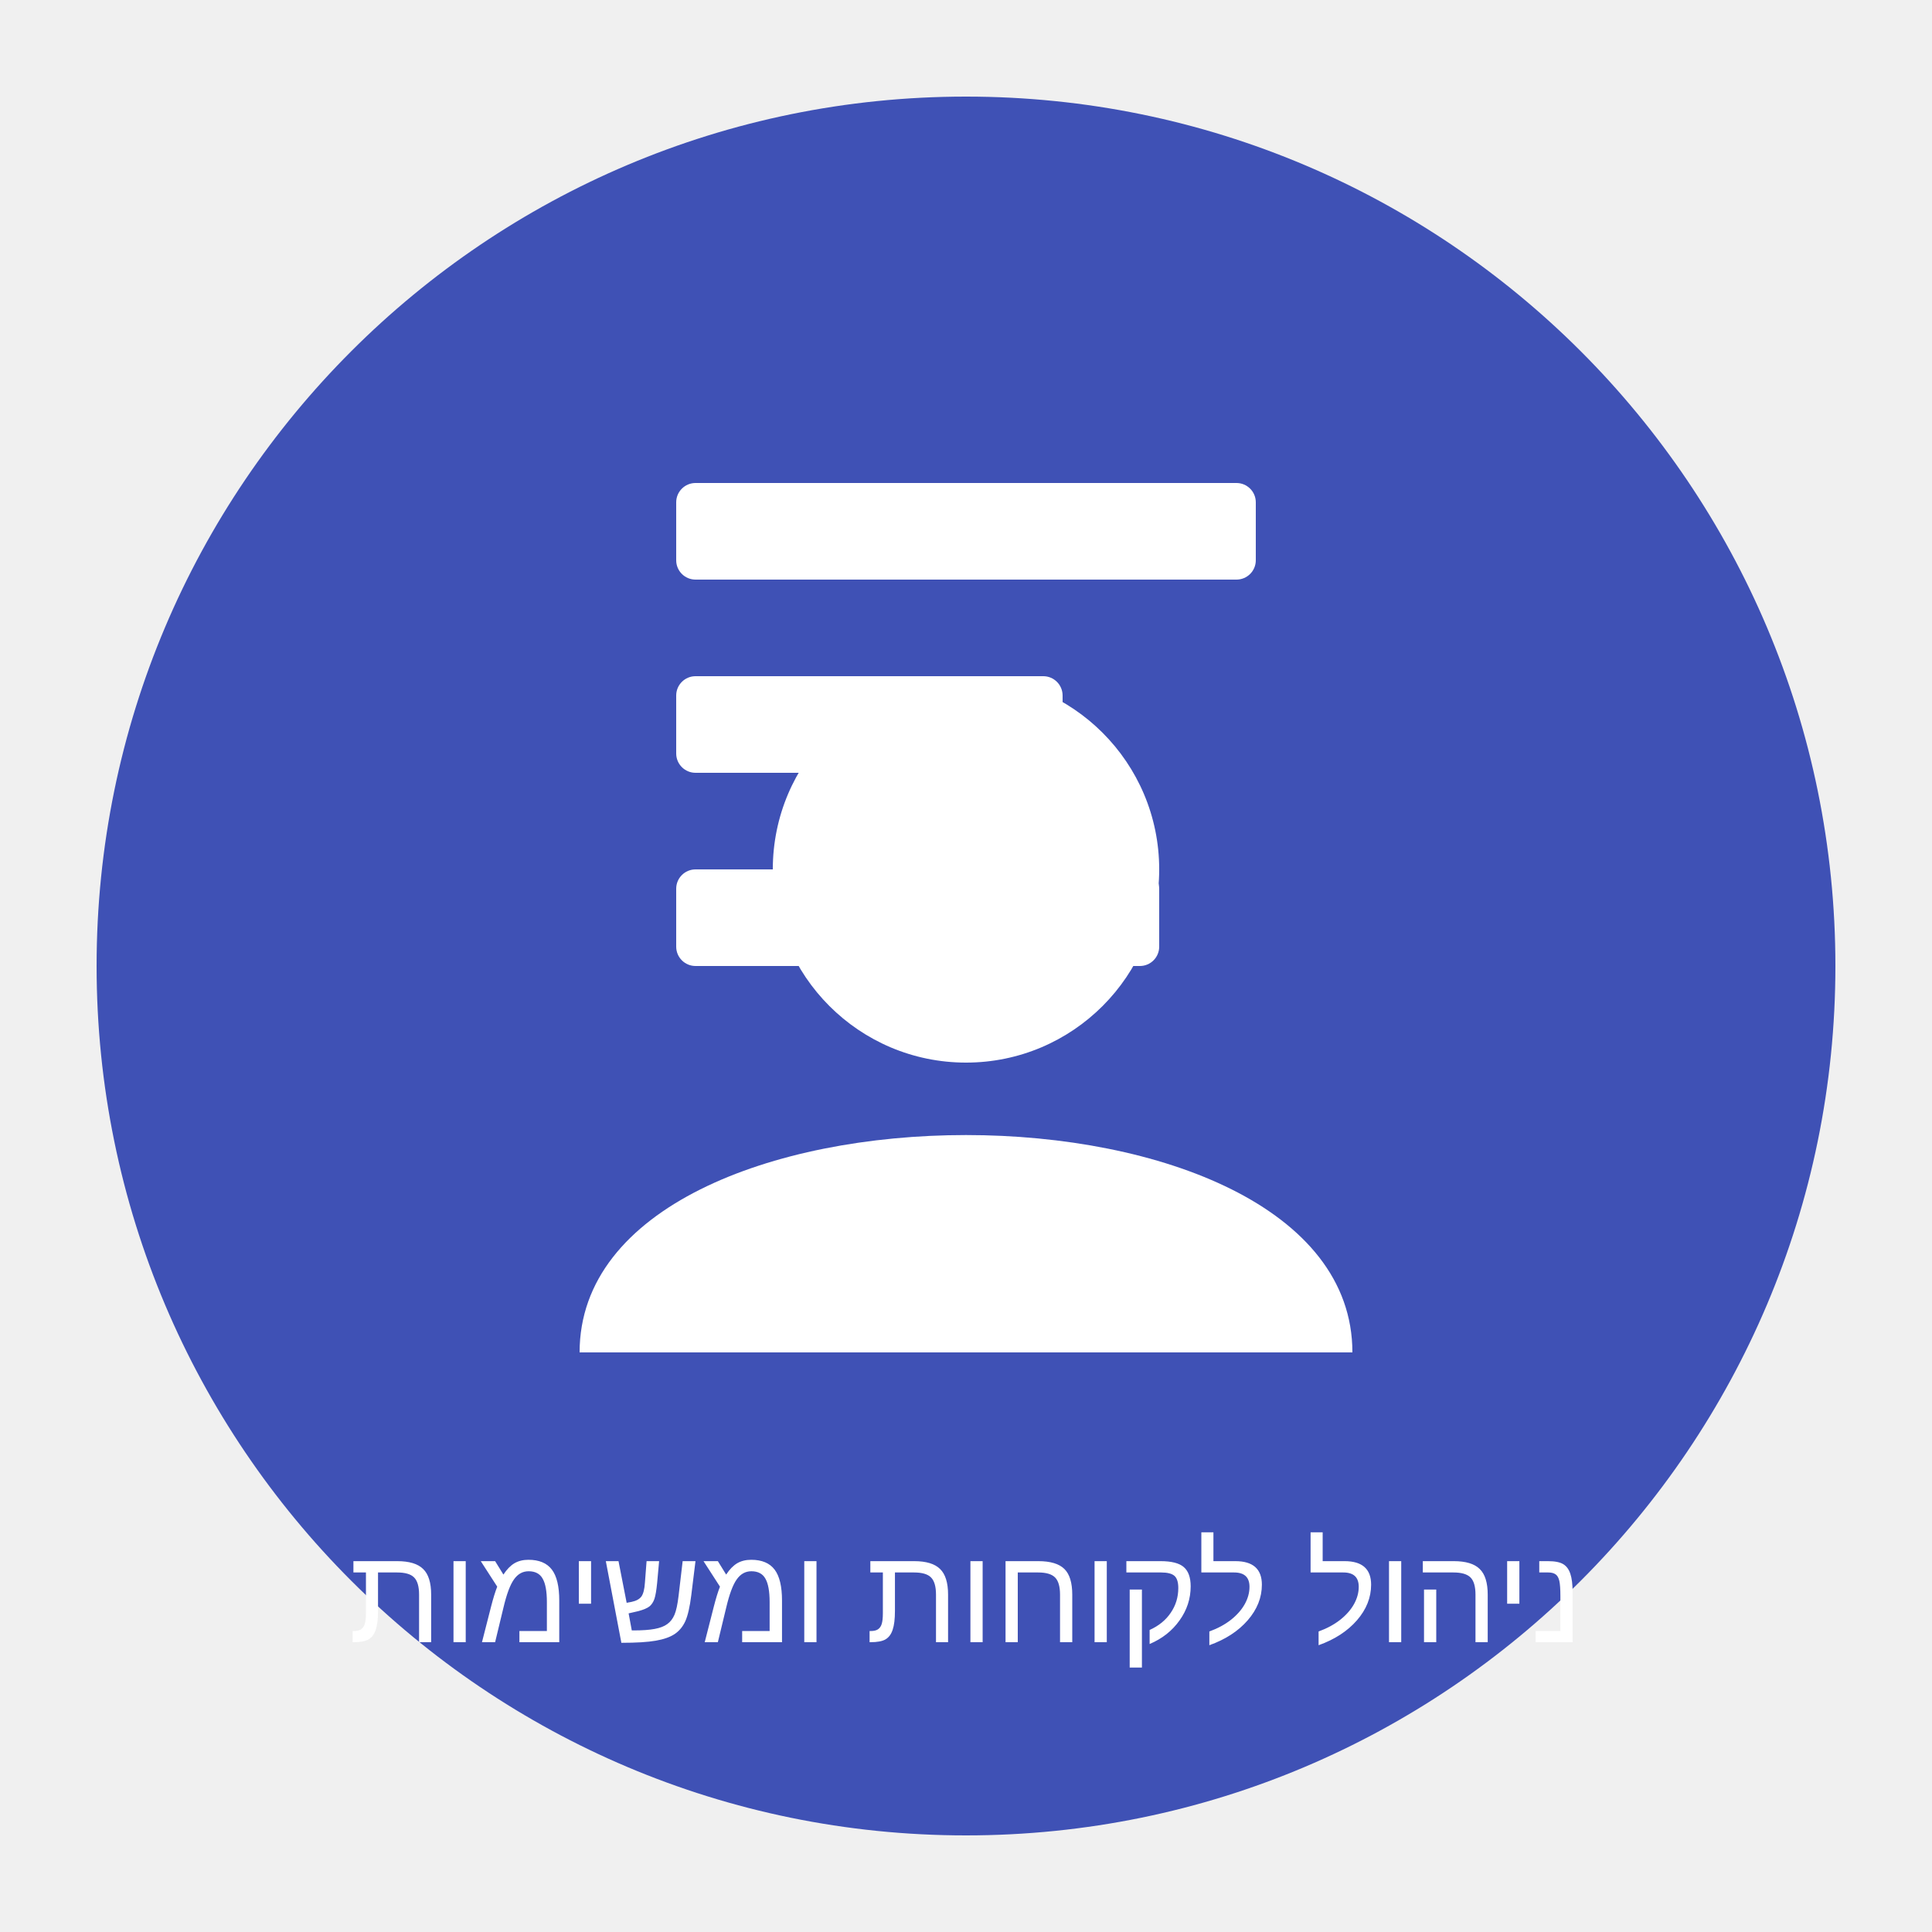
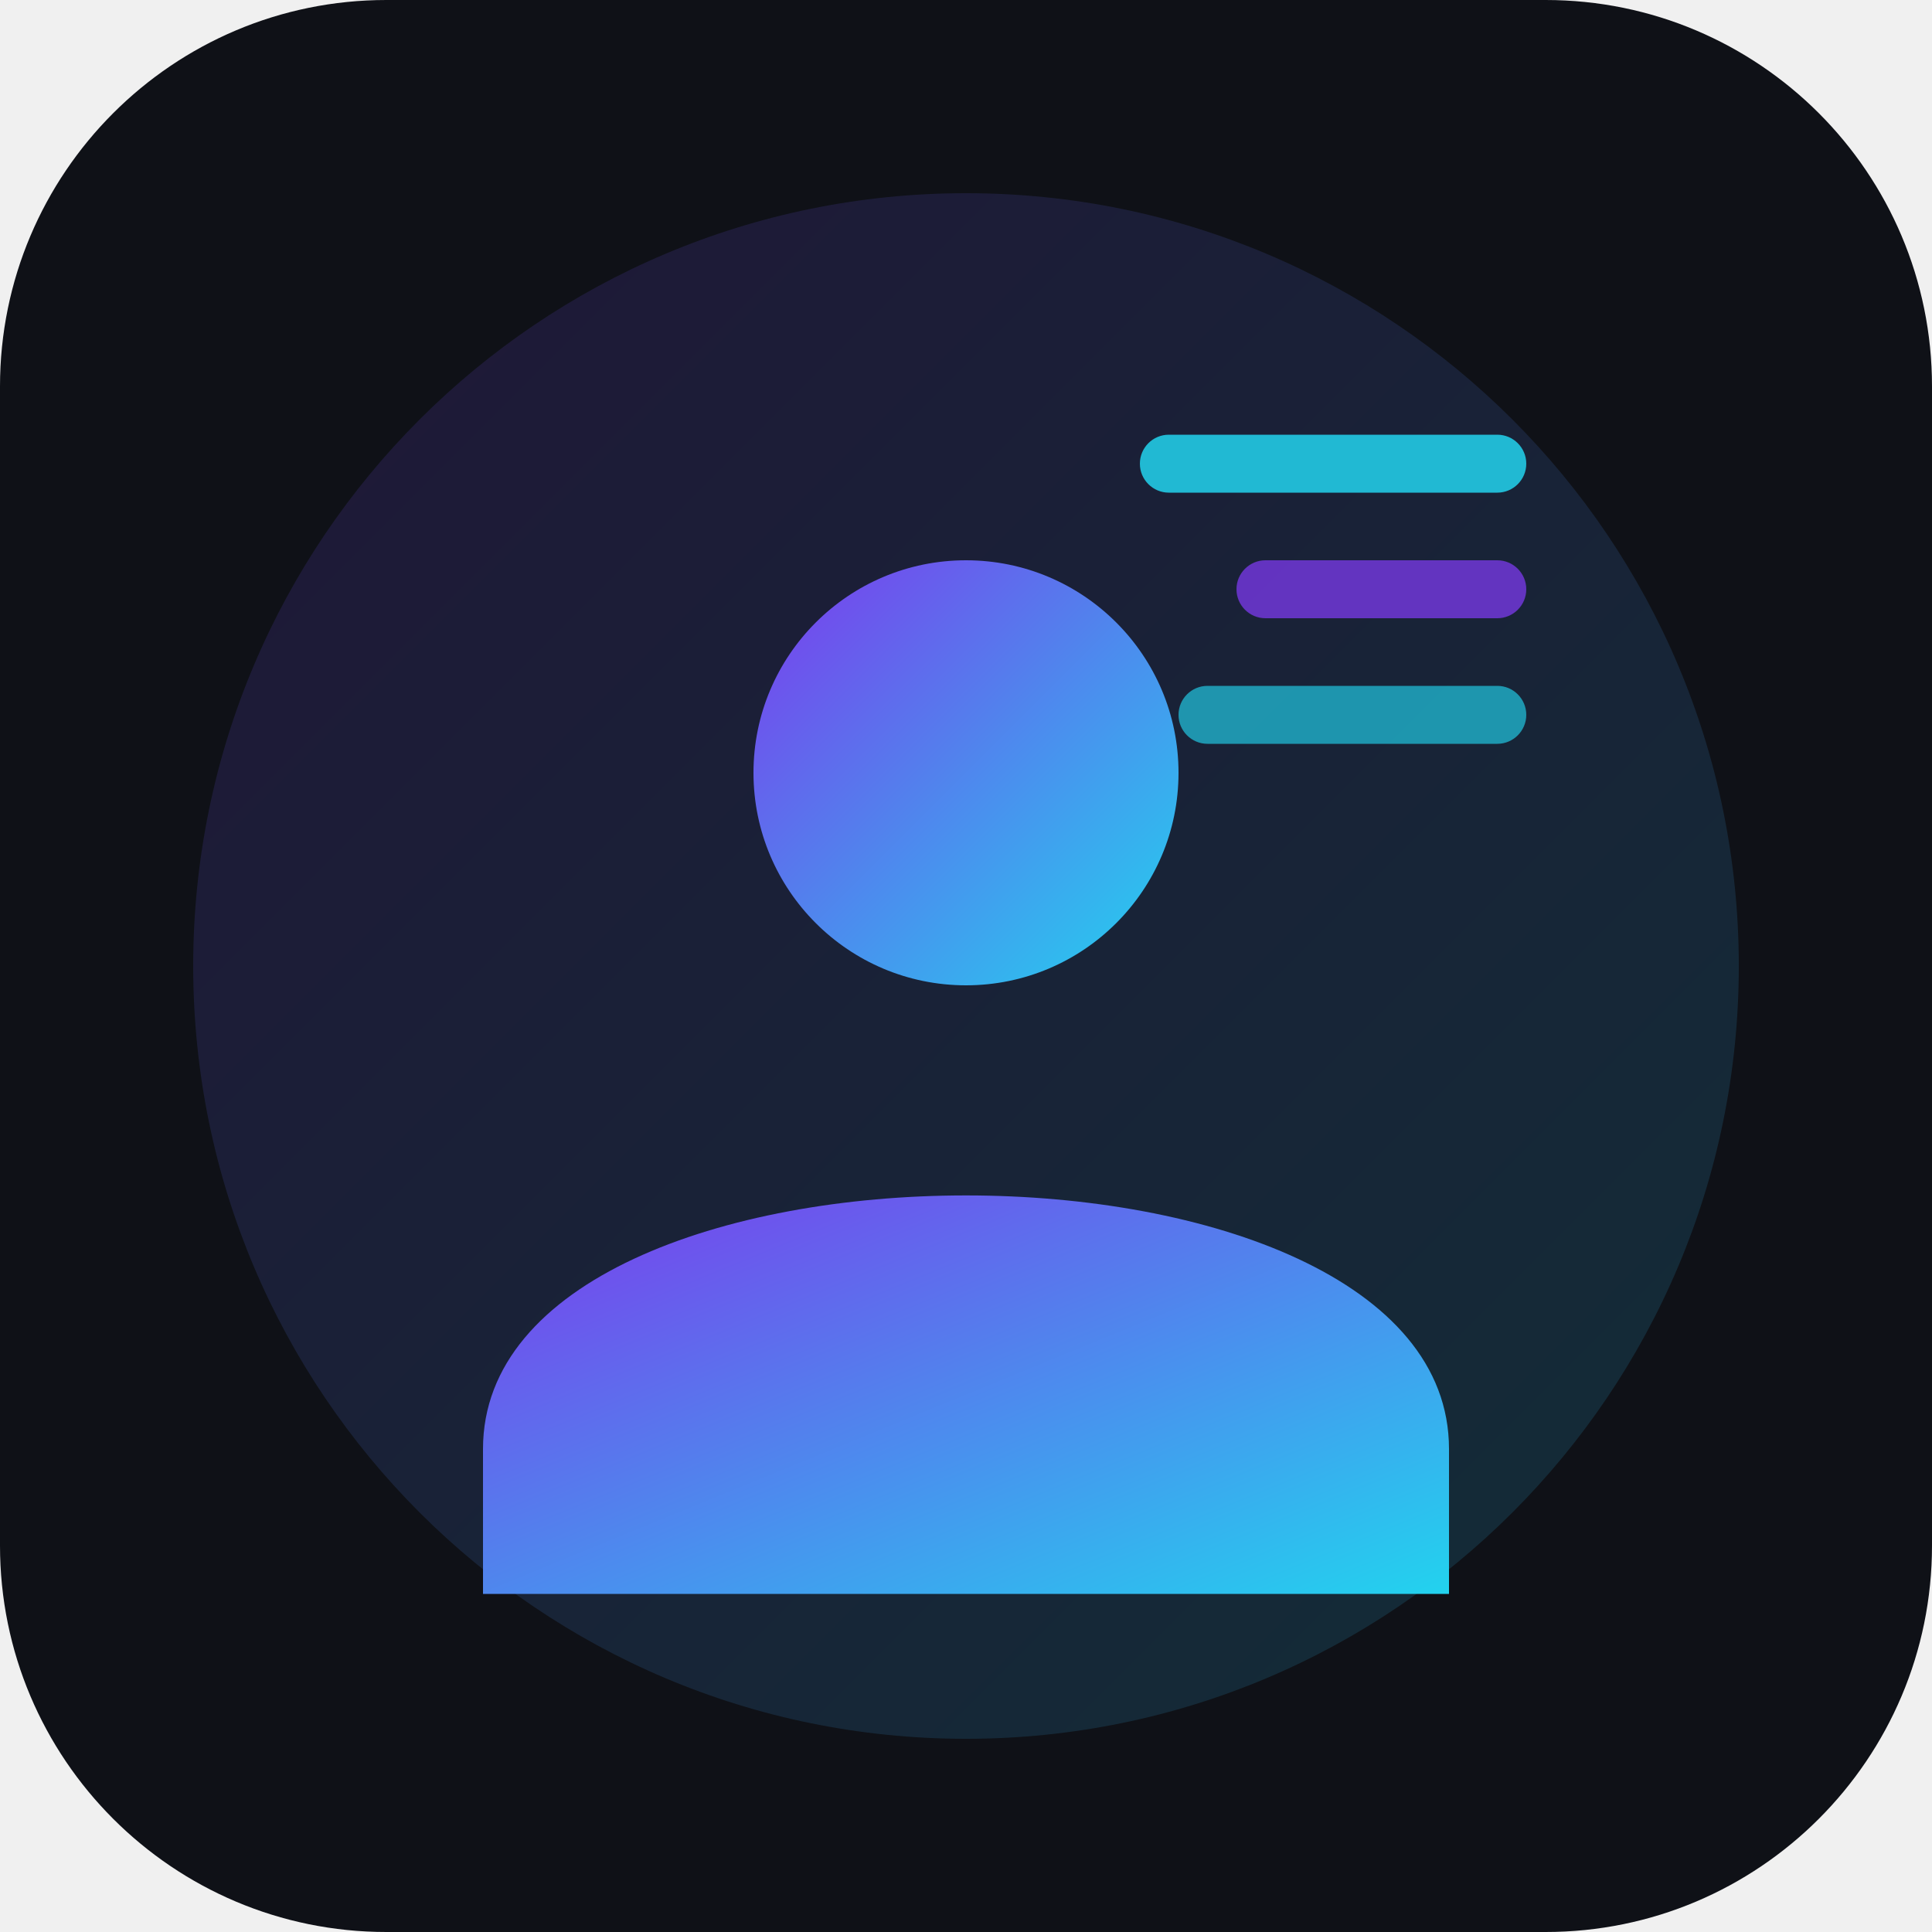
<svg xmlns="http://www.w3.org/2000/svg" width="200" height="200" viewBox="0 0 200 200">
-   <circle cx="100" cy="100" r="90" fill="#3f51b5" />
-   <path d="M100 70 A20 20 0 1 1 100 110 A20 20 0 1 1 100 70" fill="white" />
-   <path d="M60 140 C60 110 140 110 140 140" fill="white" />
-   <rect x="70" y="50" width="60" height="10" rx="2" fill="white" />
-   <rect x="70" y="70" width="40" height="10" rx="2" fill="white" />
-   <rect x="70" y="90" width="50" height="10" rx="2" fill="white" />
-   <text x="100" y="170" text-anchor="middle" fill="white" font-family="Arial" font-size="14">
-     ניהול לקוחות ומשימות
-   </text>
+   <defs>
+     <linearGradient id="bg" x1="0" y1="0" x2="1" y2="1">
+       <stop offset="0%" stop-color="#7c3aed" />
+       <stop offset="100%" stop-color="#22d3ee" />
+     </linearGradient>
+   </defs>
+   <rect width="200" height="200" rx="40" fill="#0f1117" />
+   <circle cx="100" cy="100" r="80" fill="url(#bg)" opacity="0.15" />
+   <circle cx="100" cy="80" r="22" fill="url(#bg)" />
+   <path d="M50 150 C50 115 150 115 150 150 L150 165 L50 165 Z" fill="url(#bg)" />
+   <rect x="118" y="45" width="40" height="6" rx="3" fill="#22d3ee" opacity="0.85" />
+   <rect x="128" y="58" width="30" height="6" rx="3" fill="#7c3aed" opacity="0.75" />
+   <rect x="122" y="71" width="36" height="6" rx="3" fill="#22d3ee" opacity="0.65" />
</svg>
